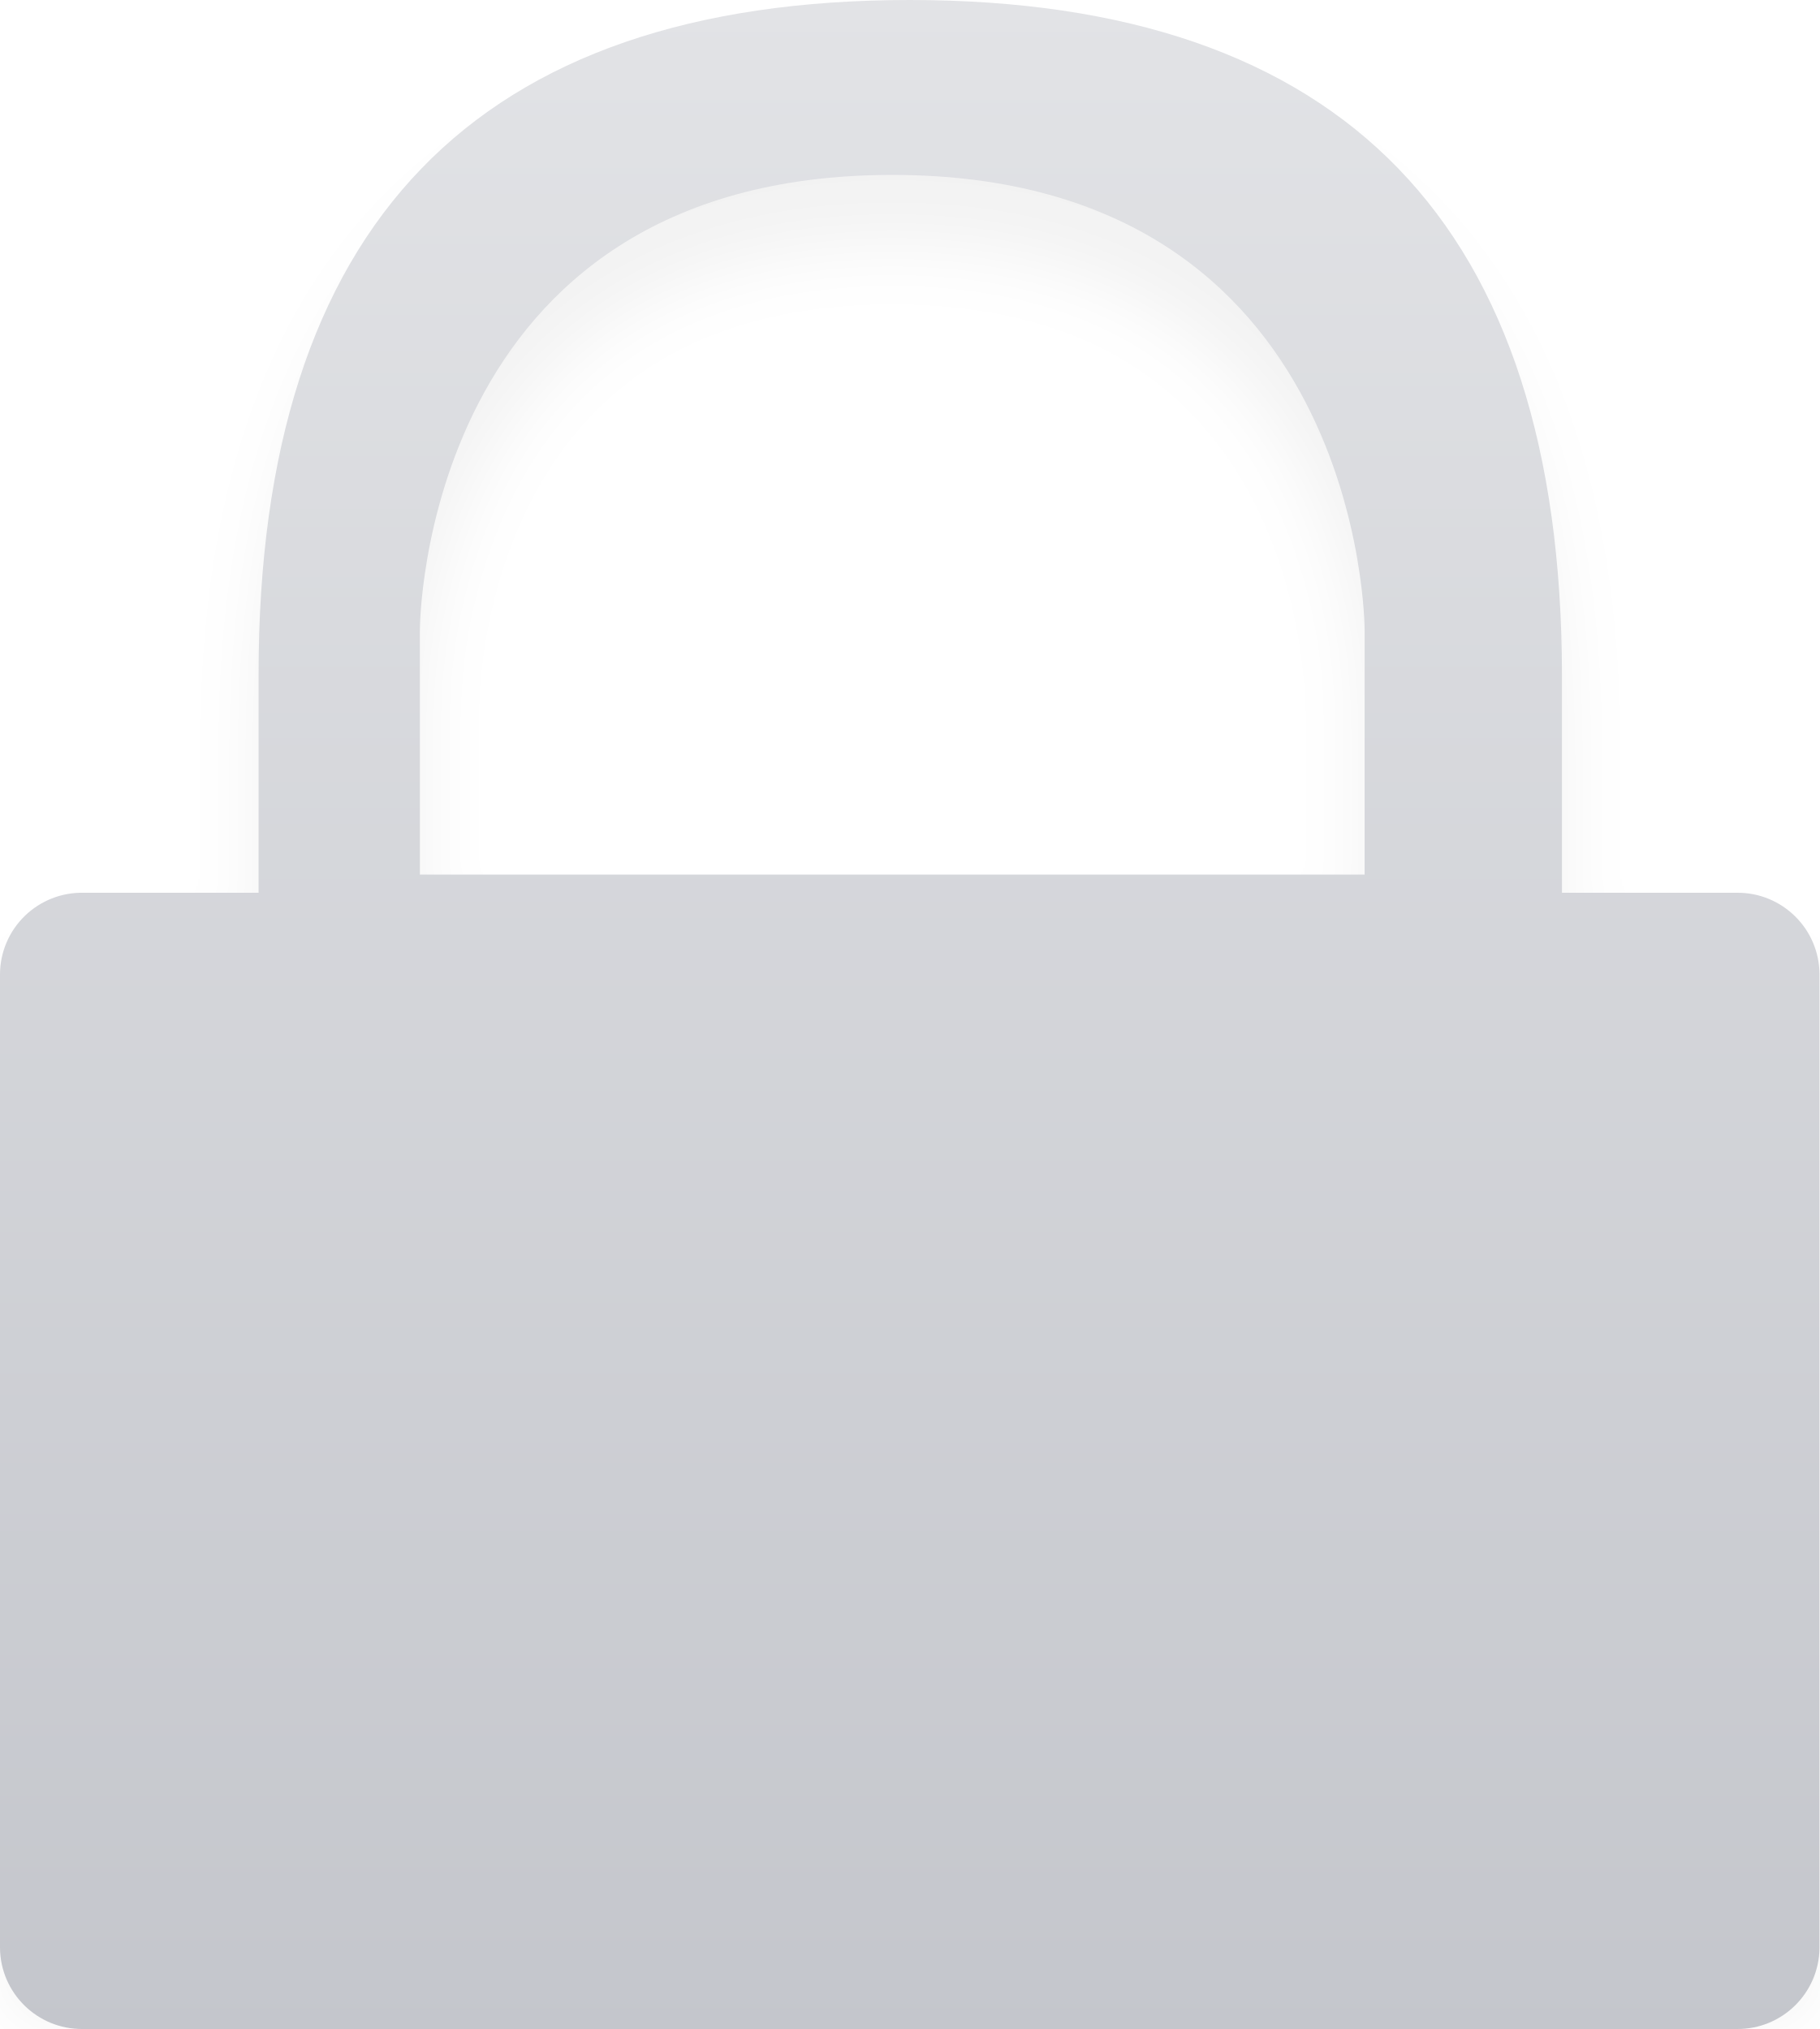
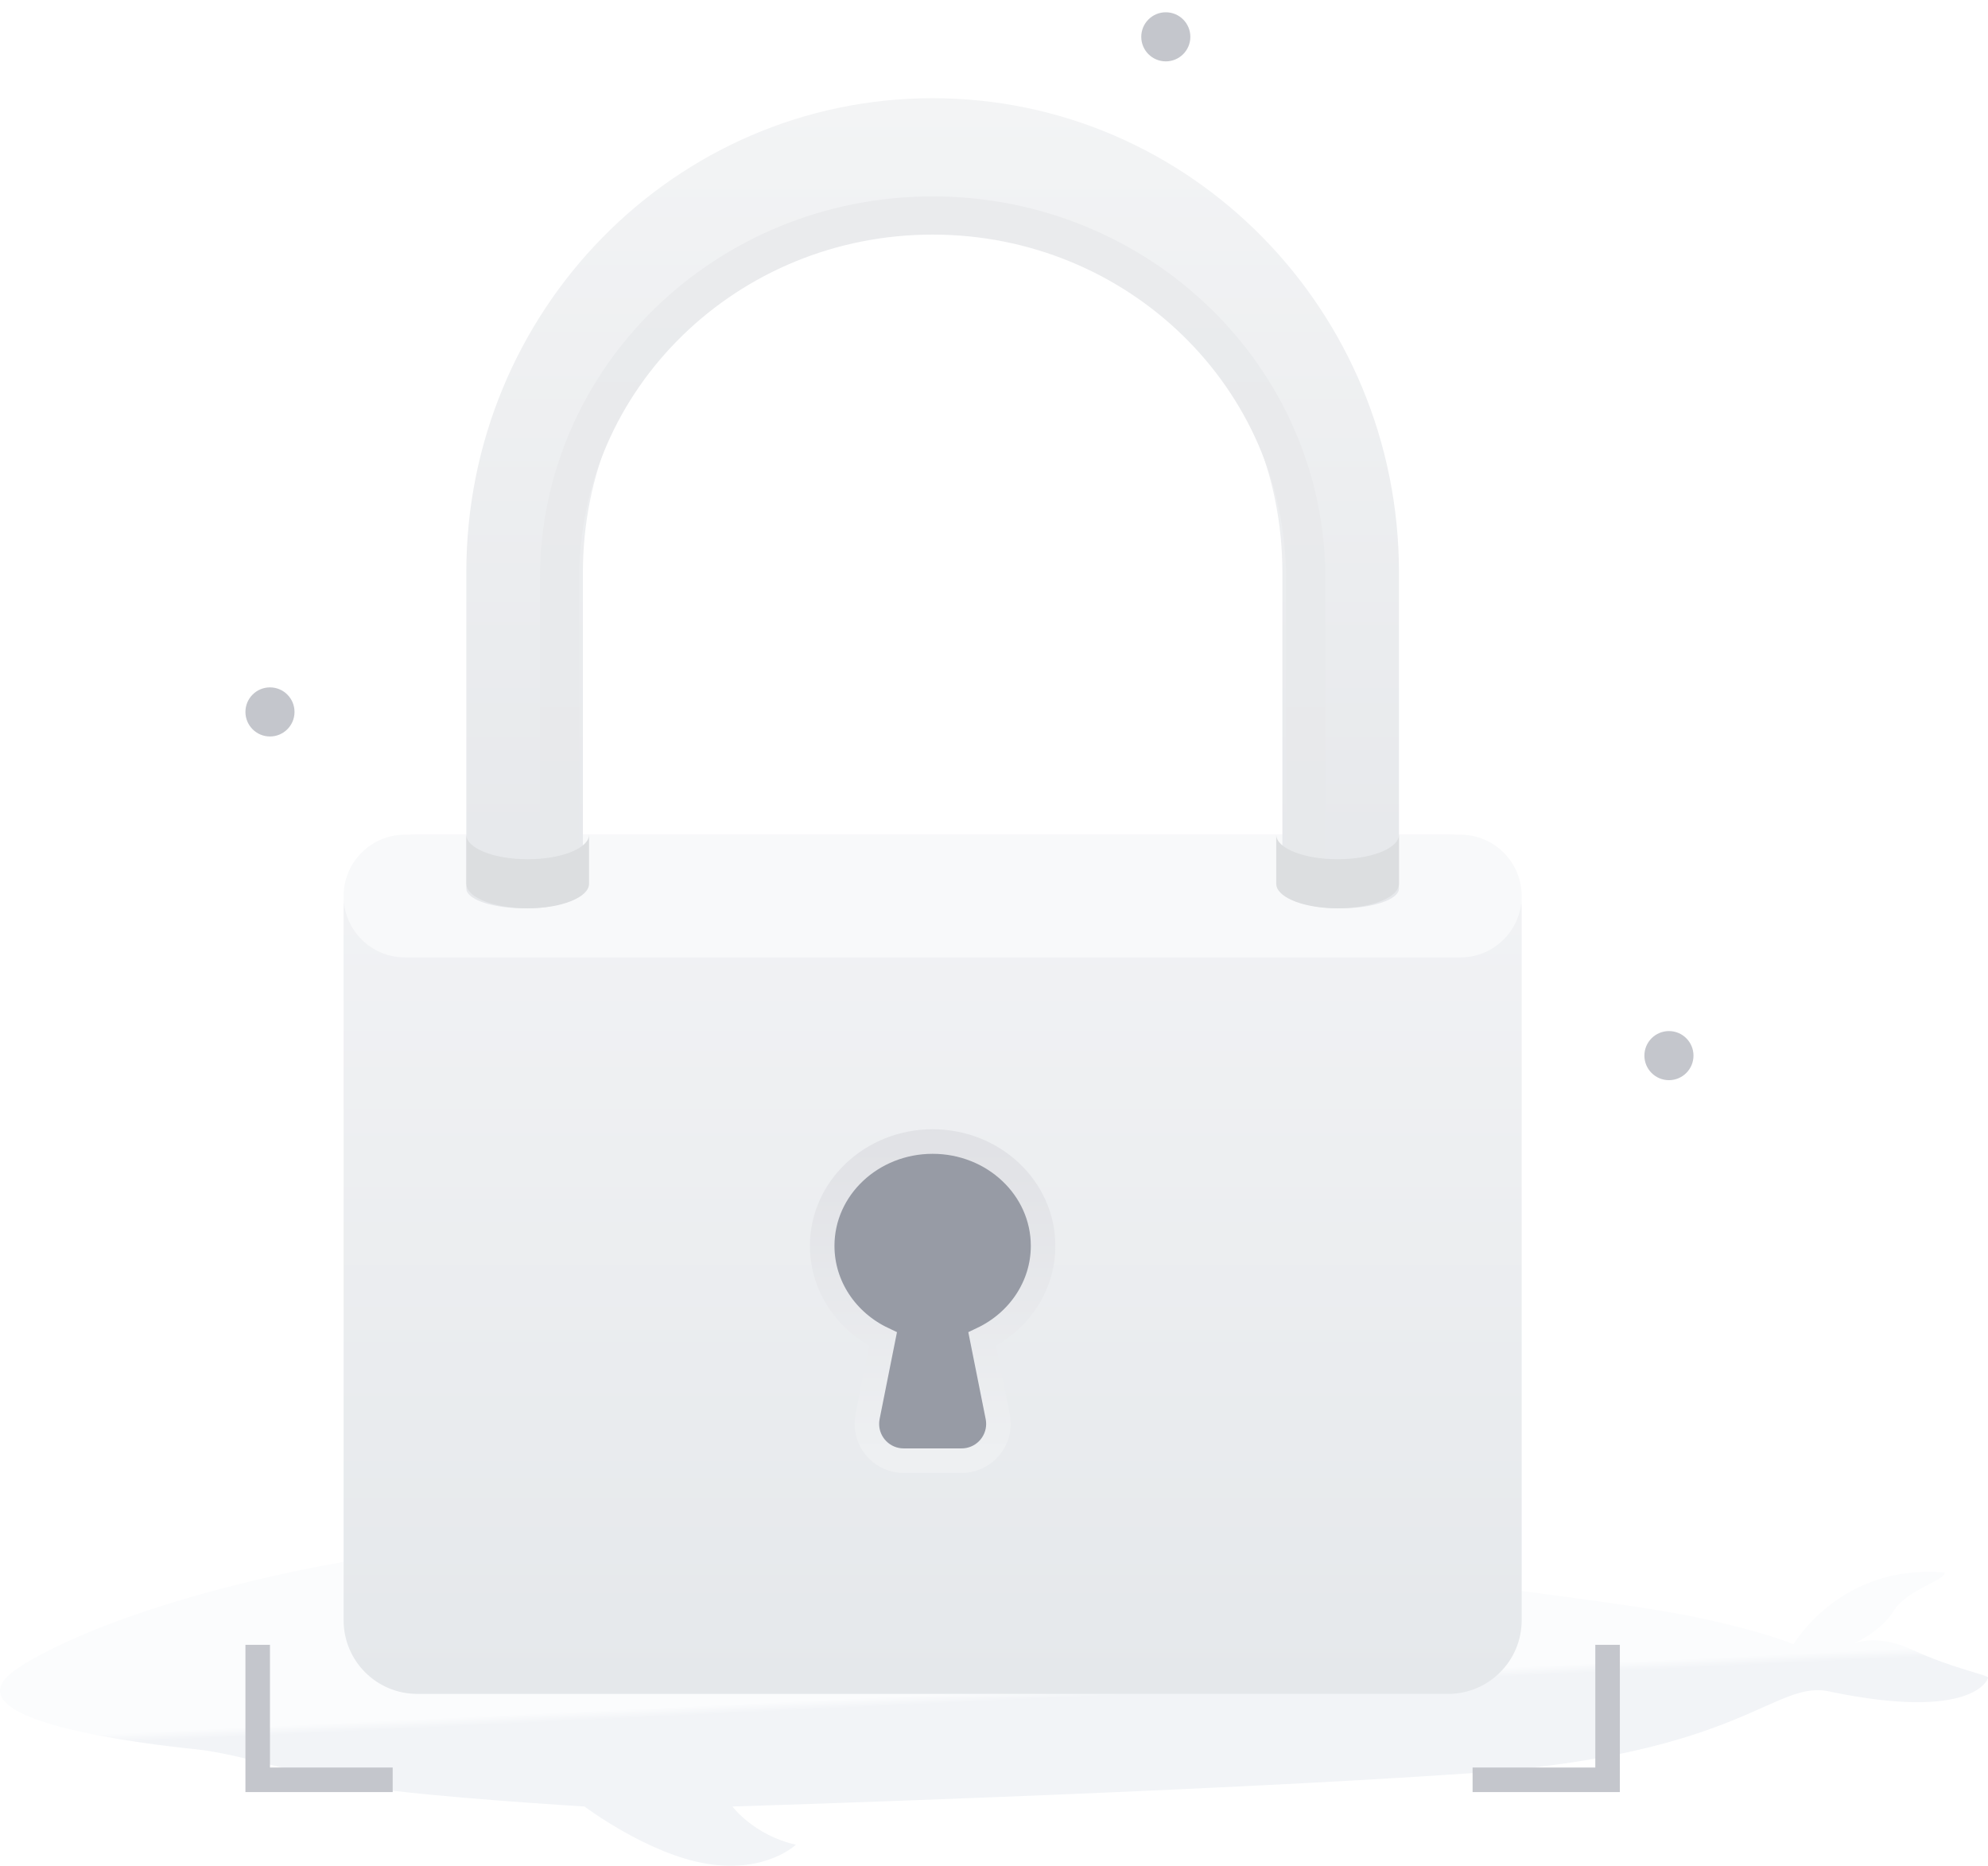
- <svg xmlns="http://www.w3.org/2000/svg" id="图层_1" data-name="图层 1" viewBox="0 0 52 58">
+ <svg xmlns="http://www.w3.org/2000/svg" width="81px" height="76px" viewBox="0 0 81 76" version="1.1">
  <defs>
-     <style>.cls-1{filter:url(#filter-3);}.cls-2{fill:url(#未命名的渐变);}</style>
-     <filter id="filter-3" x="-9.7" y="-3.4" width="115.4" height="113.8" name="filter-3">
-       <feOffset result="shadowOffsetOuter1" dy="2" in="SourceAlpha" />
-       <feGaussianBlur result="shadowBlurOuter1" stdDeviation="1" in="shadowOffsetOuter1" />
-       <feColorMatrix values="0 0 0 0 0 0 0 0 0 0 0 0 0 0 0 0 0 0 0.05 0" in="shadowBlurOuter1" />
-     </filter>
-     <linearGradient id="未命名的渐变" x1="-271.17" y1="421.72" x2="-271.17" y2="420.72" gradientTransform="matrix(52, 0, 0, -58, 14129, 24460)" gradientUnits="userSpaceOnUse">
-       <stop offset="0" stop-color="#e2e3e6" />
-       <stop offset="1" stop-color="#c4c6cc" />
+     <linearGradient x1="51.945%" y1="48.817%" x2="52.633%" y2="51.297%" id="linearGradient-1">
+       <stop stop-color="#FBFCFD" offset="0%" />
+       <stop stop-color="#F2F4F7" offset="100%" />
+     </linearGradient>
+     <linearGradient x1="50%" y1="0%" x2="50%" y2="100%" id="linearGradient-2">
+       <stop stop-color="#F2F3F5" offset="0%" />
+       <stop stop-color="#E5E8EB" offset="100%" />
+     </linearGradient>
+     <linearGradient x1="50%" y1="1.647%" x2="50%" y2="98.356%" id="linearGradient-3">
+       <stop stop-color="#E1E2E6" offset="0%" />
+       <stop stop-color="#EEF0F2" offset="100%" />
+     </linearGradient>
+     <linearGradient x1="50%" y1="0%" x2="50%" y2="99.406%" id="linearGradient-4">
+       <stop stop-color="#F3F4F5" offset="0%" />
+       <stop stop-color="#E6E8EB" offset="100%" />
+     </linearGradient>
+     <linearGradient x1="50%" y1="1.325%" x2="50%" y2="100%" id="linearGradient-5">
+       <stop stop-color="#EAEBED" offset="0%" />
+       <stop stop-color="#E7E9EB" offset="100%" />
    </linearGradient>
  </defs>
-   <g id="_02.用户端权限" data-name="02.用户端权限">
-     <g id="WQ01.无权限操作">
-       <g id="没有权限操作">
-         <g id="导出">
-           <g id="lock-fill">
-             <g id="锁">
-               <g class="cls-1">
-                 <path id="path-2" d="M51.64,25.52h-5V19.28Q46.61,0,28,0T9.39,19.28v6.24h-5A2.34,2.34,0,0,0,2,27.84V55.68A2.34,2.34,0,0,0,4.36,58H51.64A2.34,2.34,0,0,0,54,55.68V27.84A2.34,2.34,0,0,0,51.64,25.52ZM41,25H14V18S14,5,27.5,5,41,18,41,18Z" transform="translate(-2)" />
-               </g>
-               <path id="path-2-2" data-name="path-2" class="cls-2" d="M51.64,25.52h-5V19.28Q46.61,0,28,0T9.39,19.28v6.24h-5A2.34,2.34,0,0,0,2,27.84V55.68A2.34,2.34,0,0,0,4.36,58H51.64A2.34,2.34,0,0,0,54,55.68V27.84A2.34,2.34,0,0,0,51.64,25.52ZM41,25H14V18S14,5,27.5,5,41,18,41,18Z" transform="translate(-2)" />
+   <g id="无权限申请" stroke="none" stroke-width="1" fill="none" fill-rule="evenodd">
+     <g id="权限提示-单一系统" transform="translate(-645, -191)">
+       <g id="异常/无权限_小" transform="translate(623, 178)">
+         <g id="图标" transform="translate(22, 13)">
+           <path d="M11.758,64.06 C19.854,62.31 32.083,61.726 40.006,62.115 C47.929,62.504 56.541,63.671 56.541,63.671 C56.541,63.671 58.781,62.698 58.608,63.087 C58.436,63.476 57.403,64.06 58.092,64.254 C58.781,64.448 65.843,65.226 68.771,65.81 C71.699,66.393 73.077,66.976 73.077,66.976 C73.077,66.976 75,63.671 79.238,64.06 C79.238,64.384 77.674,64.766 77.161,65.614 C76.647,66.463 75.488,66.976 75.488,66.976 C75.488,66.976 76.392,66.491 77.953,67.219 C79.515,67.948 81,68.227 81,68.337 C81,68.447 80.311,70.087 74.627,68.921 C72.308,68.337 71.182,71.448 59.986,72.226 C48.79,73.004 29.844,73.587 29.844,73.587 C29.844,73.587 30.705,74.754 32.427,75.143 C32.427,75.143 31.222,76.31 28.81,75.921 C26.399,75.532 23.815,73.587 23.815,73.587 C23.815,73.587 17.442,73.198 15.031,72.81 C12.619,72.421 9.863,71.448 7.969,71.254 C6.074,71.06 -2.538,70.087 0.735,67.948 C0.735,67.948 3.663,65.81 11.758,64.06 Z" id="投影" fill="url(#linearGradient-1)" fill-rule="nonzero" />
+           <path d="M11,67 L11,72 L16,72 L16,73 L11.166,72.999 L10,73 L10,67 L11,67 Z M66,67 L66,73 L64.834,72.999 L60,73 L60,72 L65,72 L65,67 L66,67 Z" id="形状结合" fill="#C4C6CC" fill-rule="nonzero" />
+           <g id="锁" transform="translate(14, 4)" fill-rule="nonzero">
+             <g id="编组" transform="translate(0, 30)">
+               <rect id="矩形" fill="url(#linearGradient-2)" x="3.55271368e-15" y="0" width="48" height="35" rx="3" />
+               <path d="M26.02,20.549 L26.651,23.706 C26.814,24.518 26.287,25.308 25.474,25.471 C25.378,25.49 25.279,25.5 25.18,25.5 L22.82,25.5 C21.991,25.5 21.32,24.828 21.32,24 C21.32,23.901 21.33,23.803 21.349,23.706 L21.98,20.549 C20.484,19.84 19.5,18.385 19.5,16.75 C19.5,14.395 21.522,12.5 24,12.5 C26.478,12.5 28.5,14.395 28.5,16.75 C28.5,18.385 27.516,19.84 26.02,20.549 Z" id="形状结合" stroke="url(#linearGradient-3)" fill="#979BA5" />
+               <rect id="矩形" fill="#F8F9FA" x="3.55271368e-15" y="0" width="48" height="5" rx="2.5" />
+             </g>
+             <g id="编组-2" transform="translate(5, 0)">
+               <path d="M33.25,19.317 C33.25,11.316 26.87,4.829 19,4.829 C11.13,4.829 4.75,11.316 4.75,19.317 L4.75,32.195 C4.75,32.64 3.687,33 2.375,33 C1.129,33 0.107,32.675 0.008,32.261 L0,32.195 L0,19.317 C0,8.649 8.507,0 19,0 C29.493,0 38,8.649 38,19.317 L38,19.317 L38,32.195 C38,32.64 36.937,33 35.625,33 C34.313,33 33.25,32.64 33.25,32.195 L33.25,32.195 L33.25,19.317 Z" id="形状结合" fill="url(#linearGradient-4)" />
+               <path d="M3.5,31.5 L4.1,31.5 L4.1,19.556 C4.1,11.544 10.774,5.056 19,5.056 C27.226,5.056 33.9,11.544 33.9,19.556 L33.9,31.5 L34.5,31.5 L34.5,19.556 C34.5,11.244 27.564,4.5 19,4.5 C10.436,4.5 3.5,11.244 3.5,19.556 L3.5,31.5 Z" id="形状结合" stroke="url(#linearGradient-5)" fill="#EBEDF0" />
+               <path d="M2.5,31 C3.815,31 4.893,30.594 4.992,30.078 L5,30 L5,32 C5,32.552 3.881,33 2.5,33 C1.185,33 0.107,32.594 0.008,32.078 L0,32 L0,30 C0,30.552 1.119,31 2.5,31 Z" id="形状结合" fill="#DCDEE0" />
+               <path d="M35.5,31 C36.815,31 37.893,30.594 37.992,30.078 L38,30 L38,32 C38,32.552 36.881,33 35.5,33 C34.185,33 33.107,32.594 33.008,32.078 L33,32 L33,30 C33,30.552 34.119,31 35.5,31 Z" id="形状结合备份-3" fill="#DCDEE0" />
            </g>
          </g>
+           <circle id="椭圆形" fill="#C4C6CC" fill-rule="nonzero" cx="47.5" cy="1.5" r="1" />
+           <circle id="椭圆形" fill="#C4C6CC" fill-rule="nonzero" cx="68" cy="43" r="1" />
+           <circle id="椭圆形" fill="#C4C6CC" fill-rule="nonzero" cx="11" cy="29" r="1" />
        </g>
      </g>
    </g>
  </g>
</svg>
